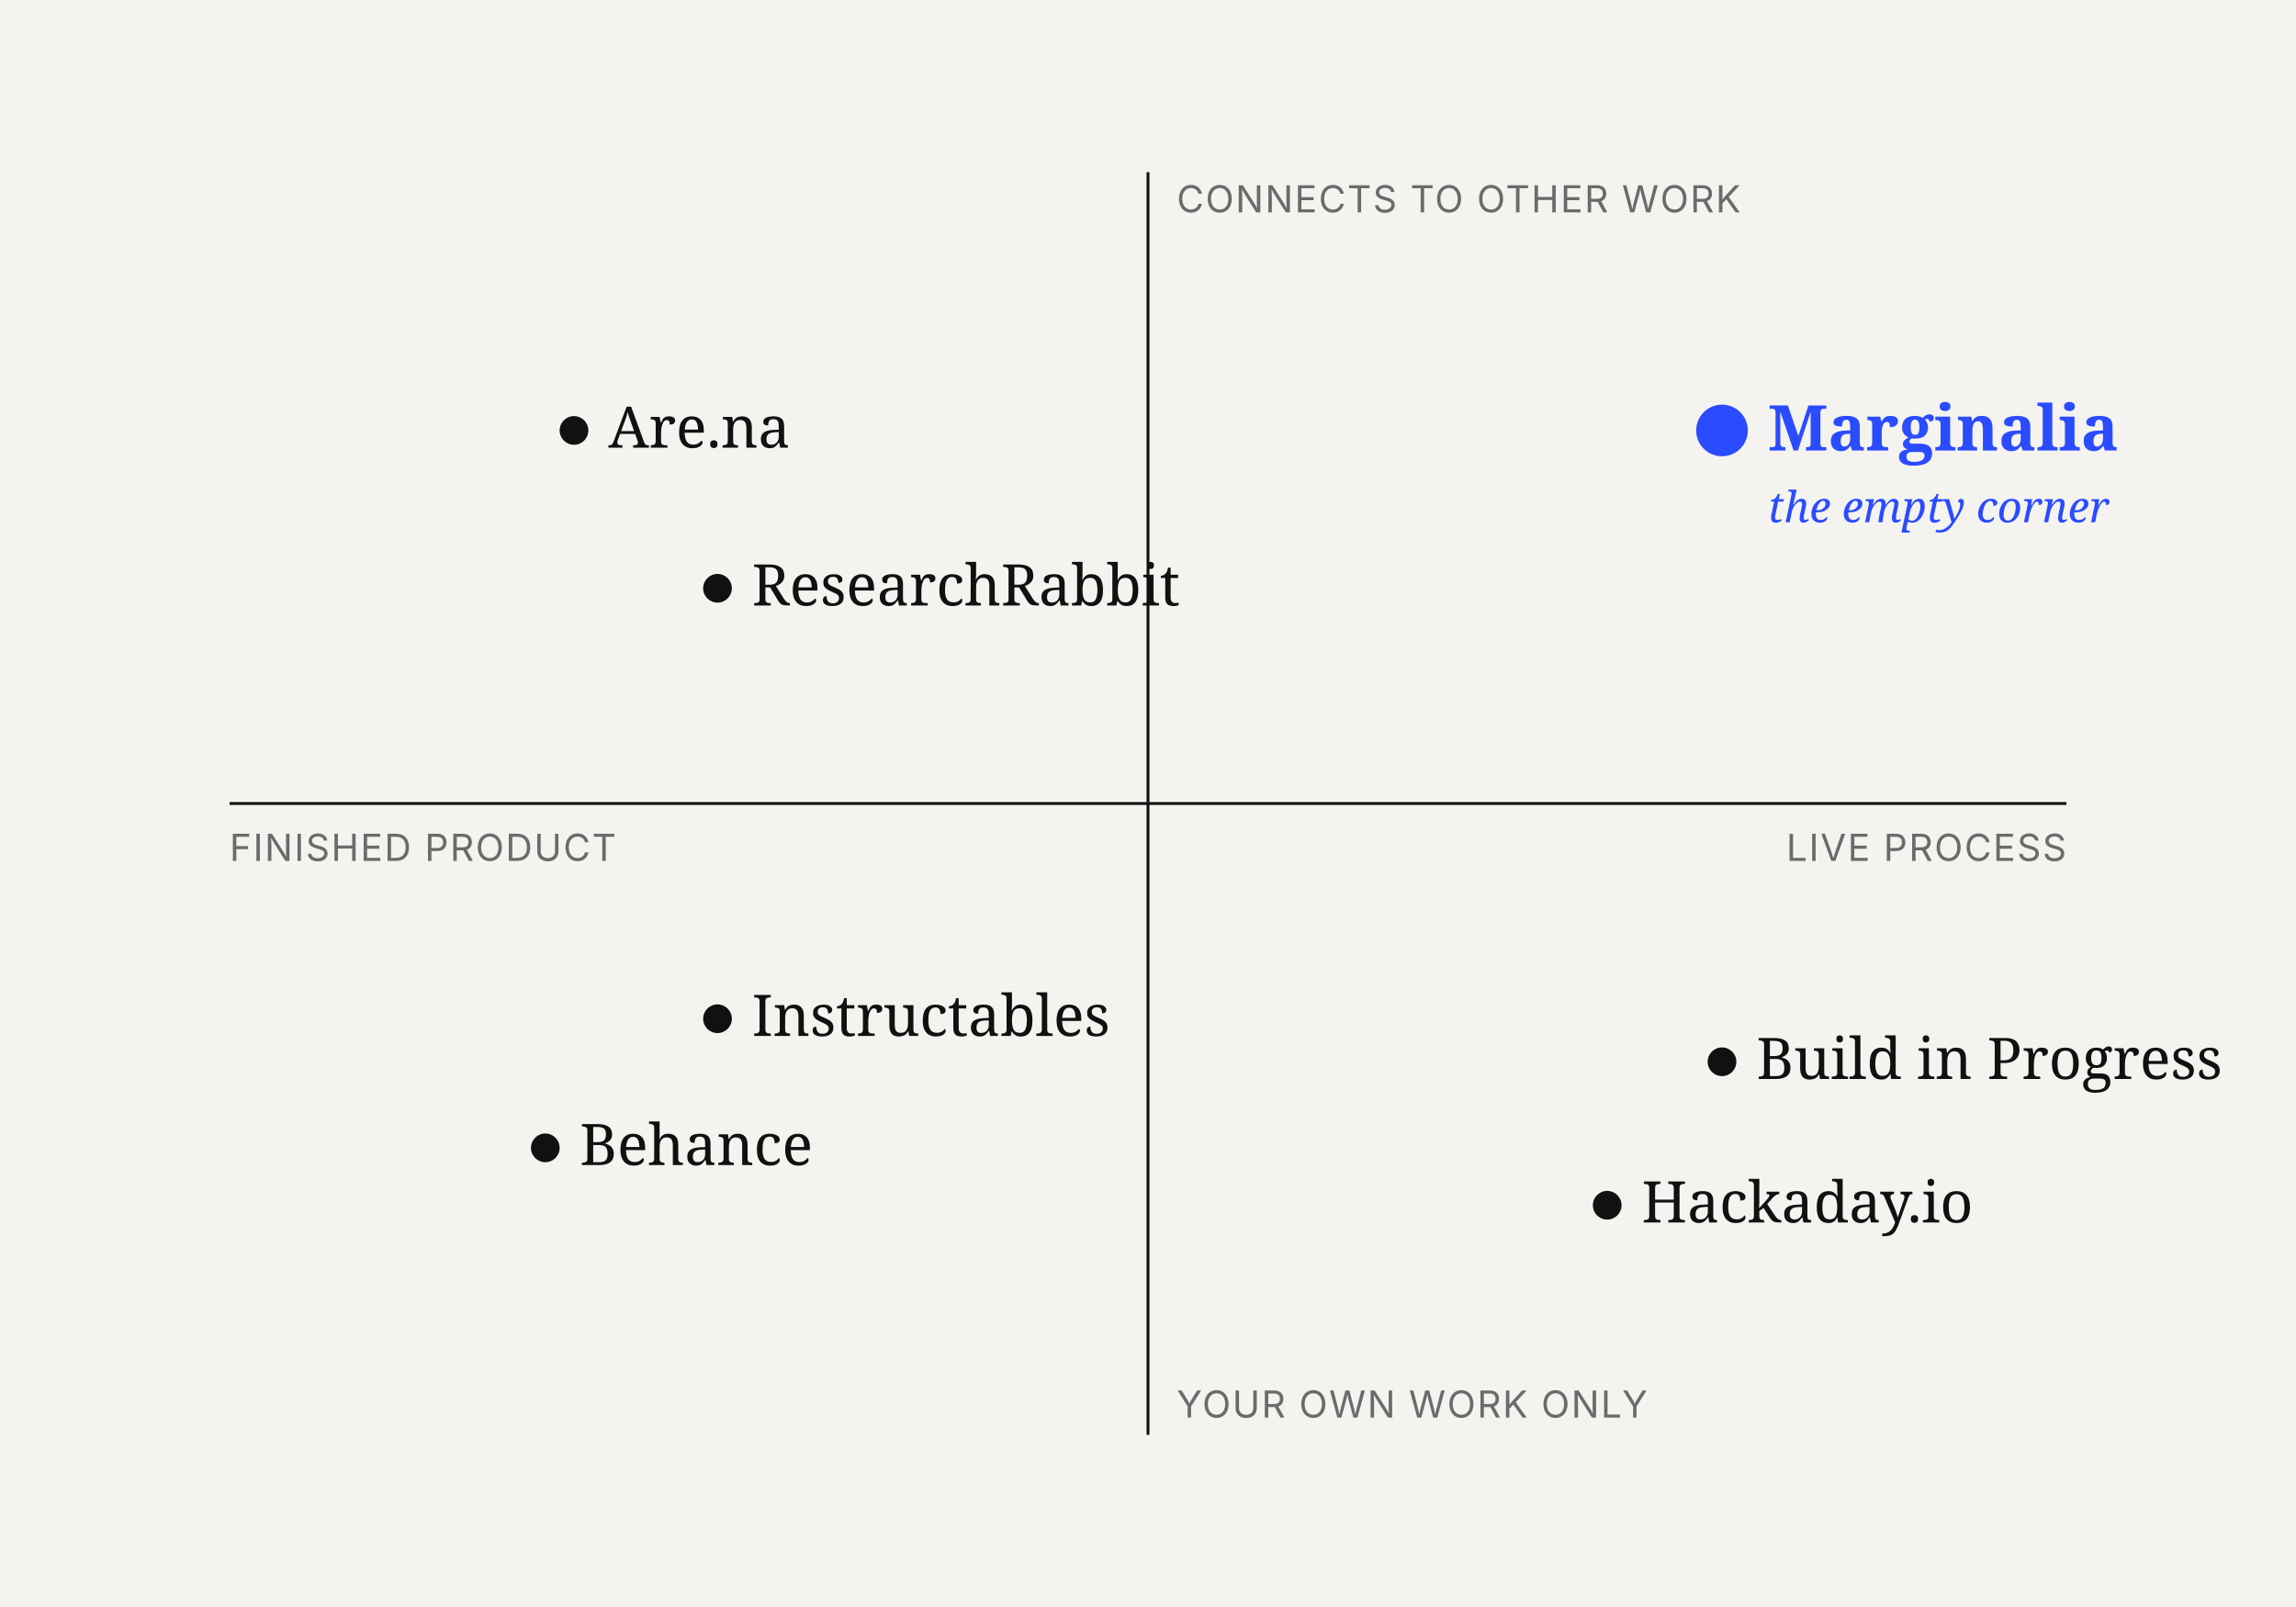
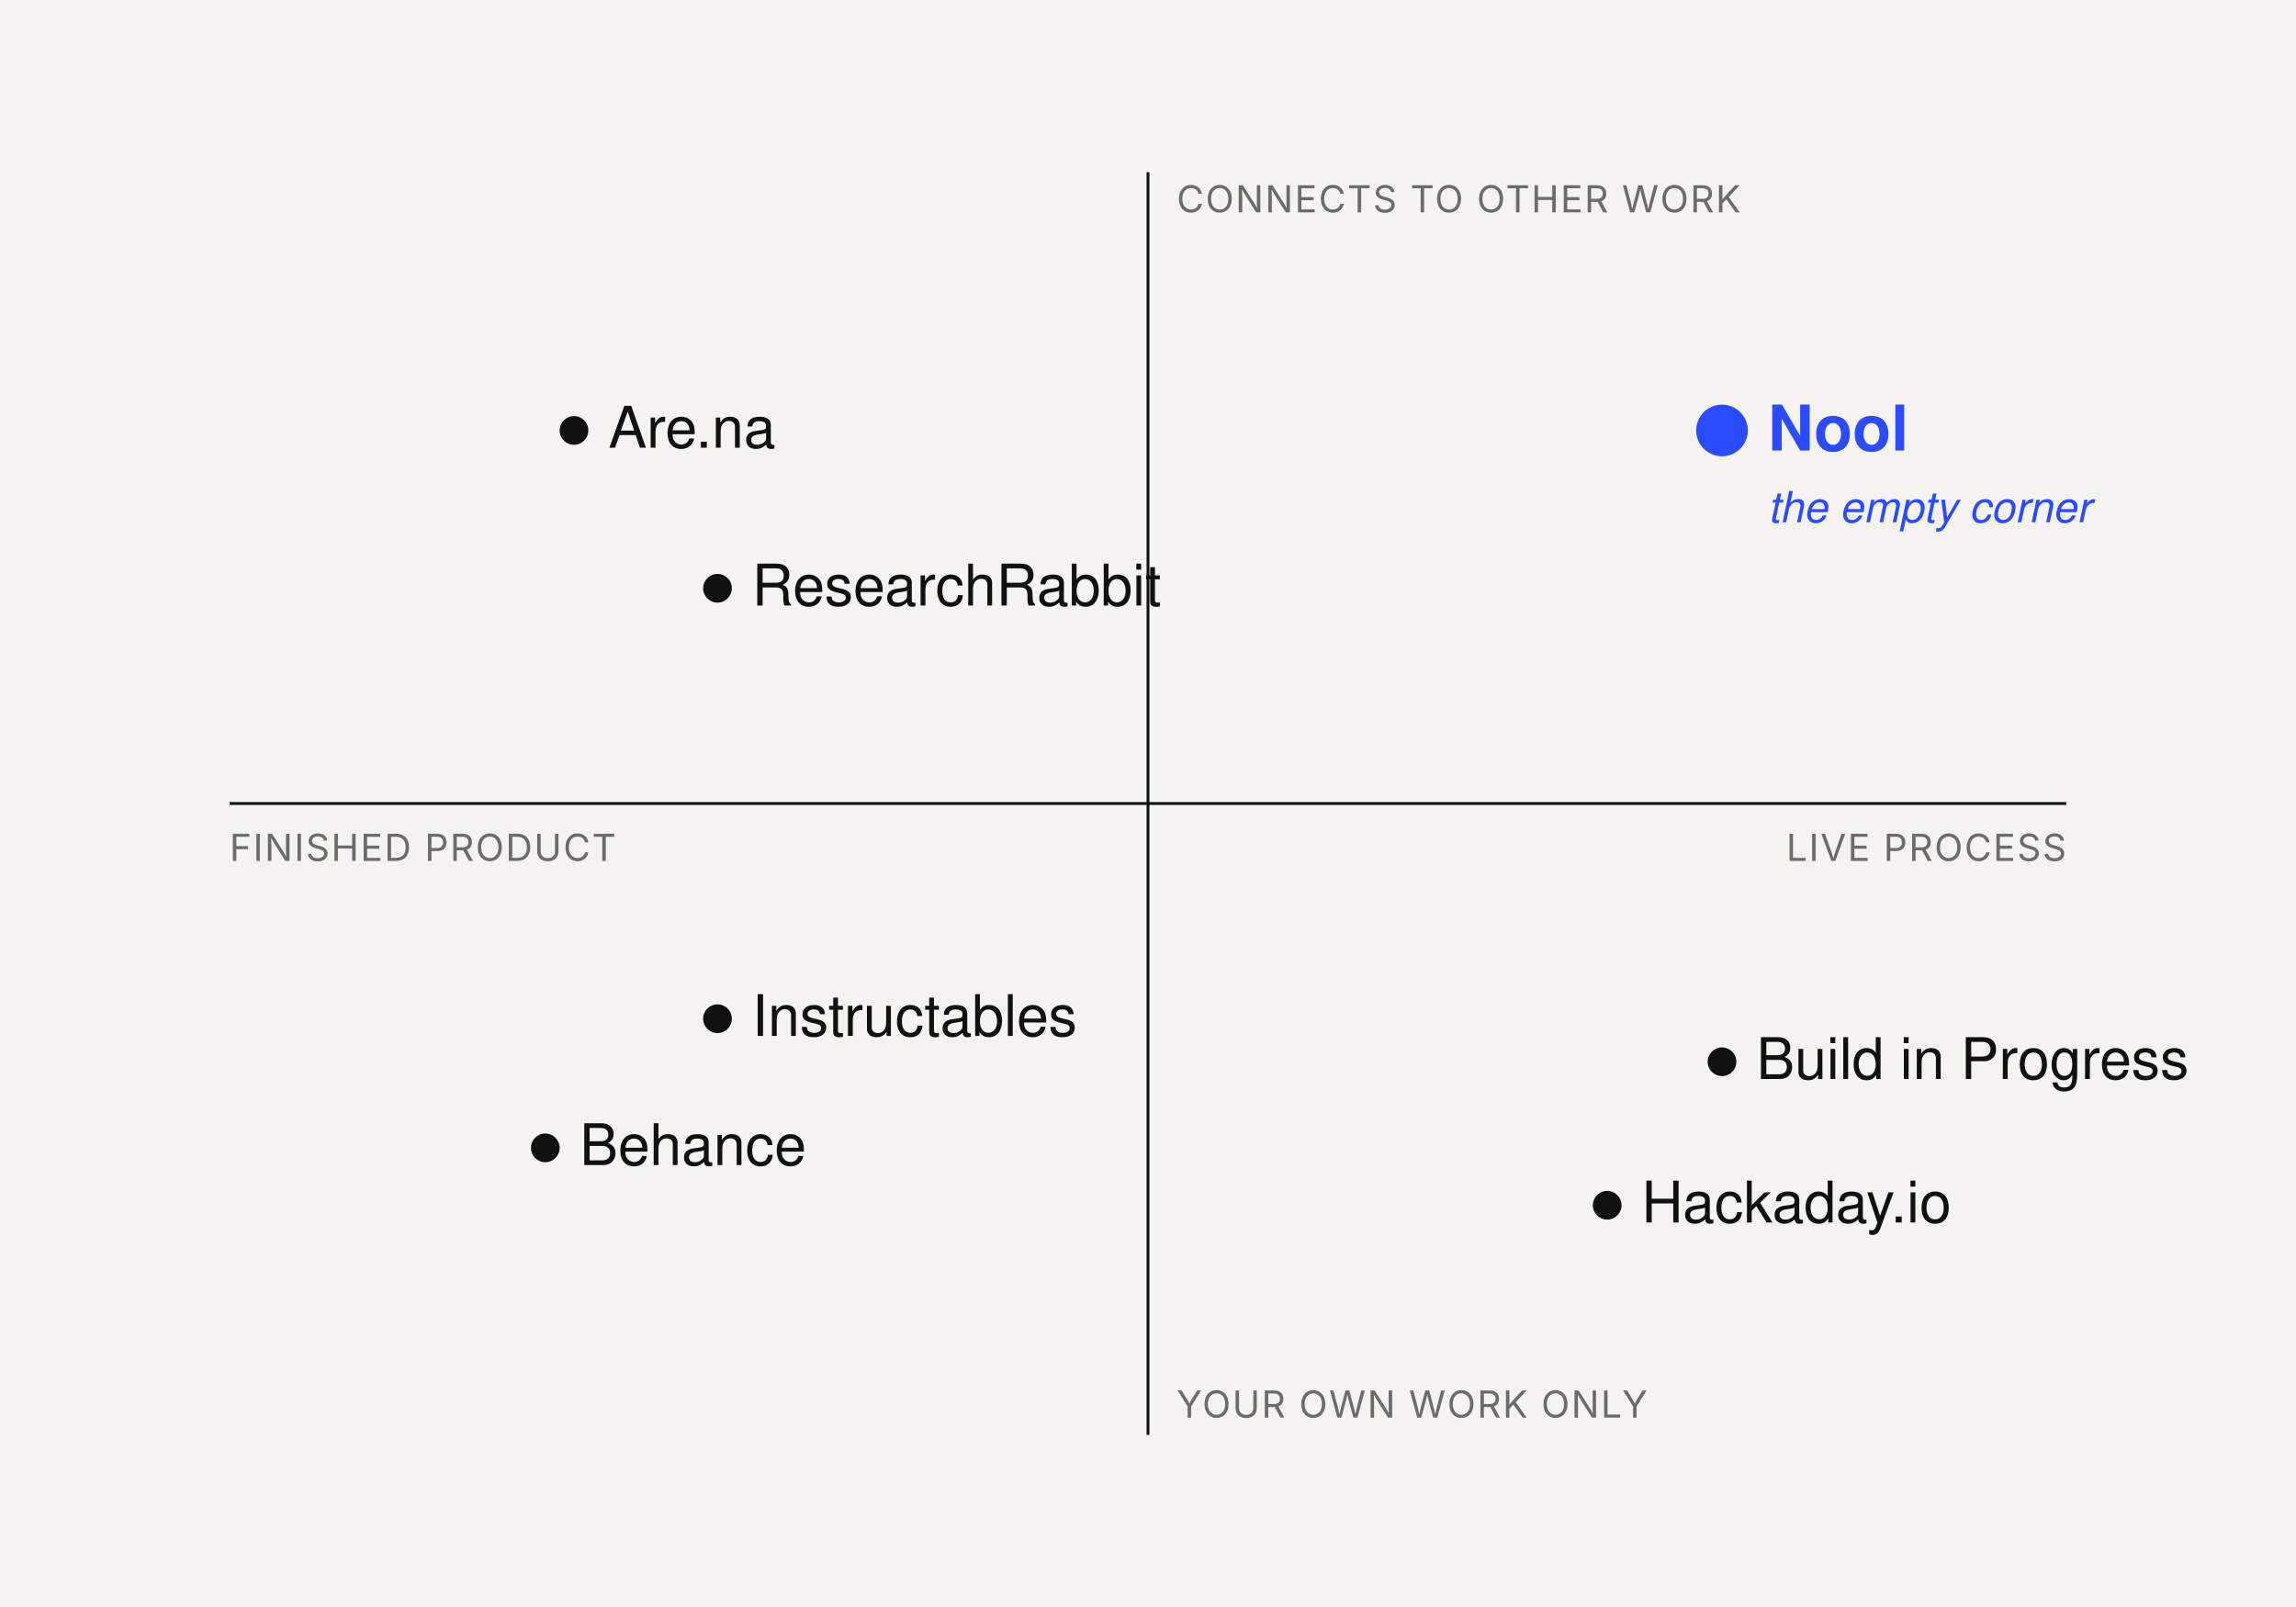
<svg xmlns="http://www.w3.org/2000/svg" viewBox="0 0 800 560">
  <rect width="800" height="560" fill="#f4f3ef" />
  <g stroke="#111" stroke-width="1">
    <path d="M80 280 H720" />
    <path d="M400 60 V500" />
  </g>
  <g font-family="Inter, Helvetica, sans-serif" font-size="13" fill="#6b6b6b" letter-spacing=".04em">
    <text x="80" y="300">FINISHED PRODUCT</text>
    <text x="720" y="300" text-anchor="end">LIVE PROCESS</text>
    <text x="410" y="74">CONNECTS TO OTHER WORK</text>
    <text x="410" y="494">YOUR OWN WORK ONLY</text>
  </g>
-   <g font-family="Georgia, 'Newsreader', serif" font-size="20" fill="#111">
+   <g font-family="Helvetica, Arial, sans-serif" font-size="20" fill="#111">
    <circle cx="190" cy="400" r="5" />
    <text x="202" y="406">Behance</text>
    <circle cx="250" cy="355" r="5" />
    <text x="262" y="361">Instructables</text>
    <circle cx="560" cy="420" r="5" />
    <text x="572" y="426">Hackaday.io</text>
    <circle cx="600" cy="370" r="5" />
    <text x="612" y="376">Build in Progress</text>
    <circle cx="200" cy="150" r="5" />
    <text x="212" y="156">Are.na</text>
    <circle cx="250" cy="205" r="5" />
    <text x="262" y="211">ResearchRabbit</text>
  </g>
-   <g font-family="Georgia, 'Newsreader', serif" fill="#2b4bff">
+   <g font-family="Helvetica, Arial, sans-serif" fill="#2b4bff">
    <circle cx="600" cy="150" r="9" fill="#2b4bff" />
-     <text x="616" y="157" font-size="22" font-weight="600">Marginalia</text>
+     <text x="616" y="157" font-size="22" font-weight="600">Nool</text>
    <text x="616" y="182" font-size="15" font-style="italic">the empty corner</text>
  </g>
</svg>
